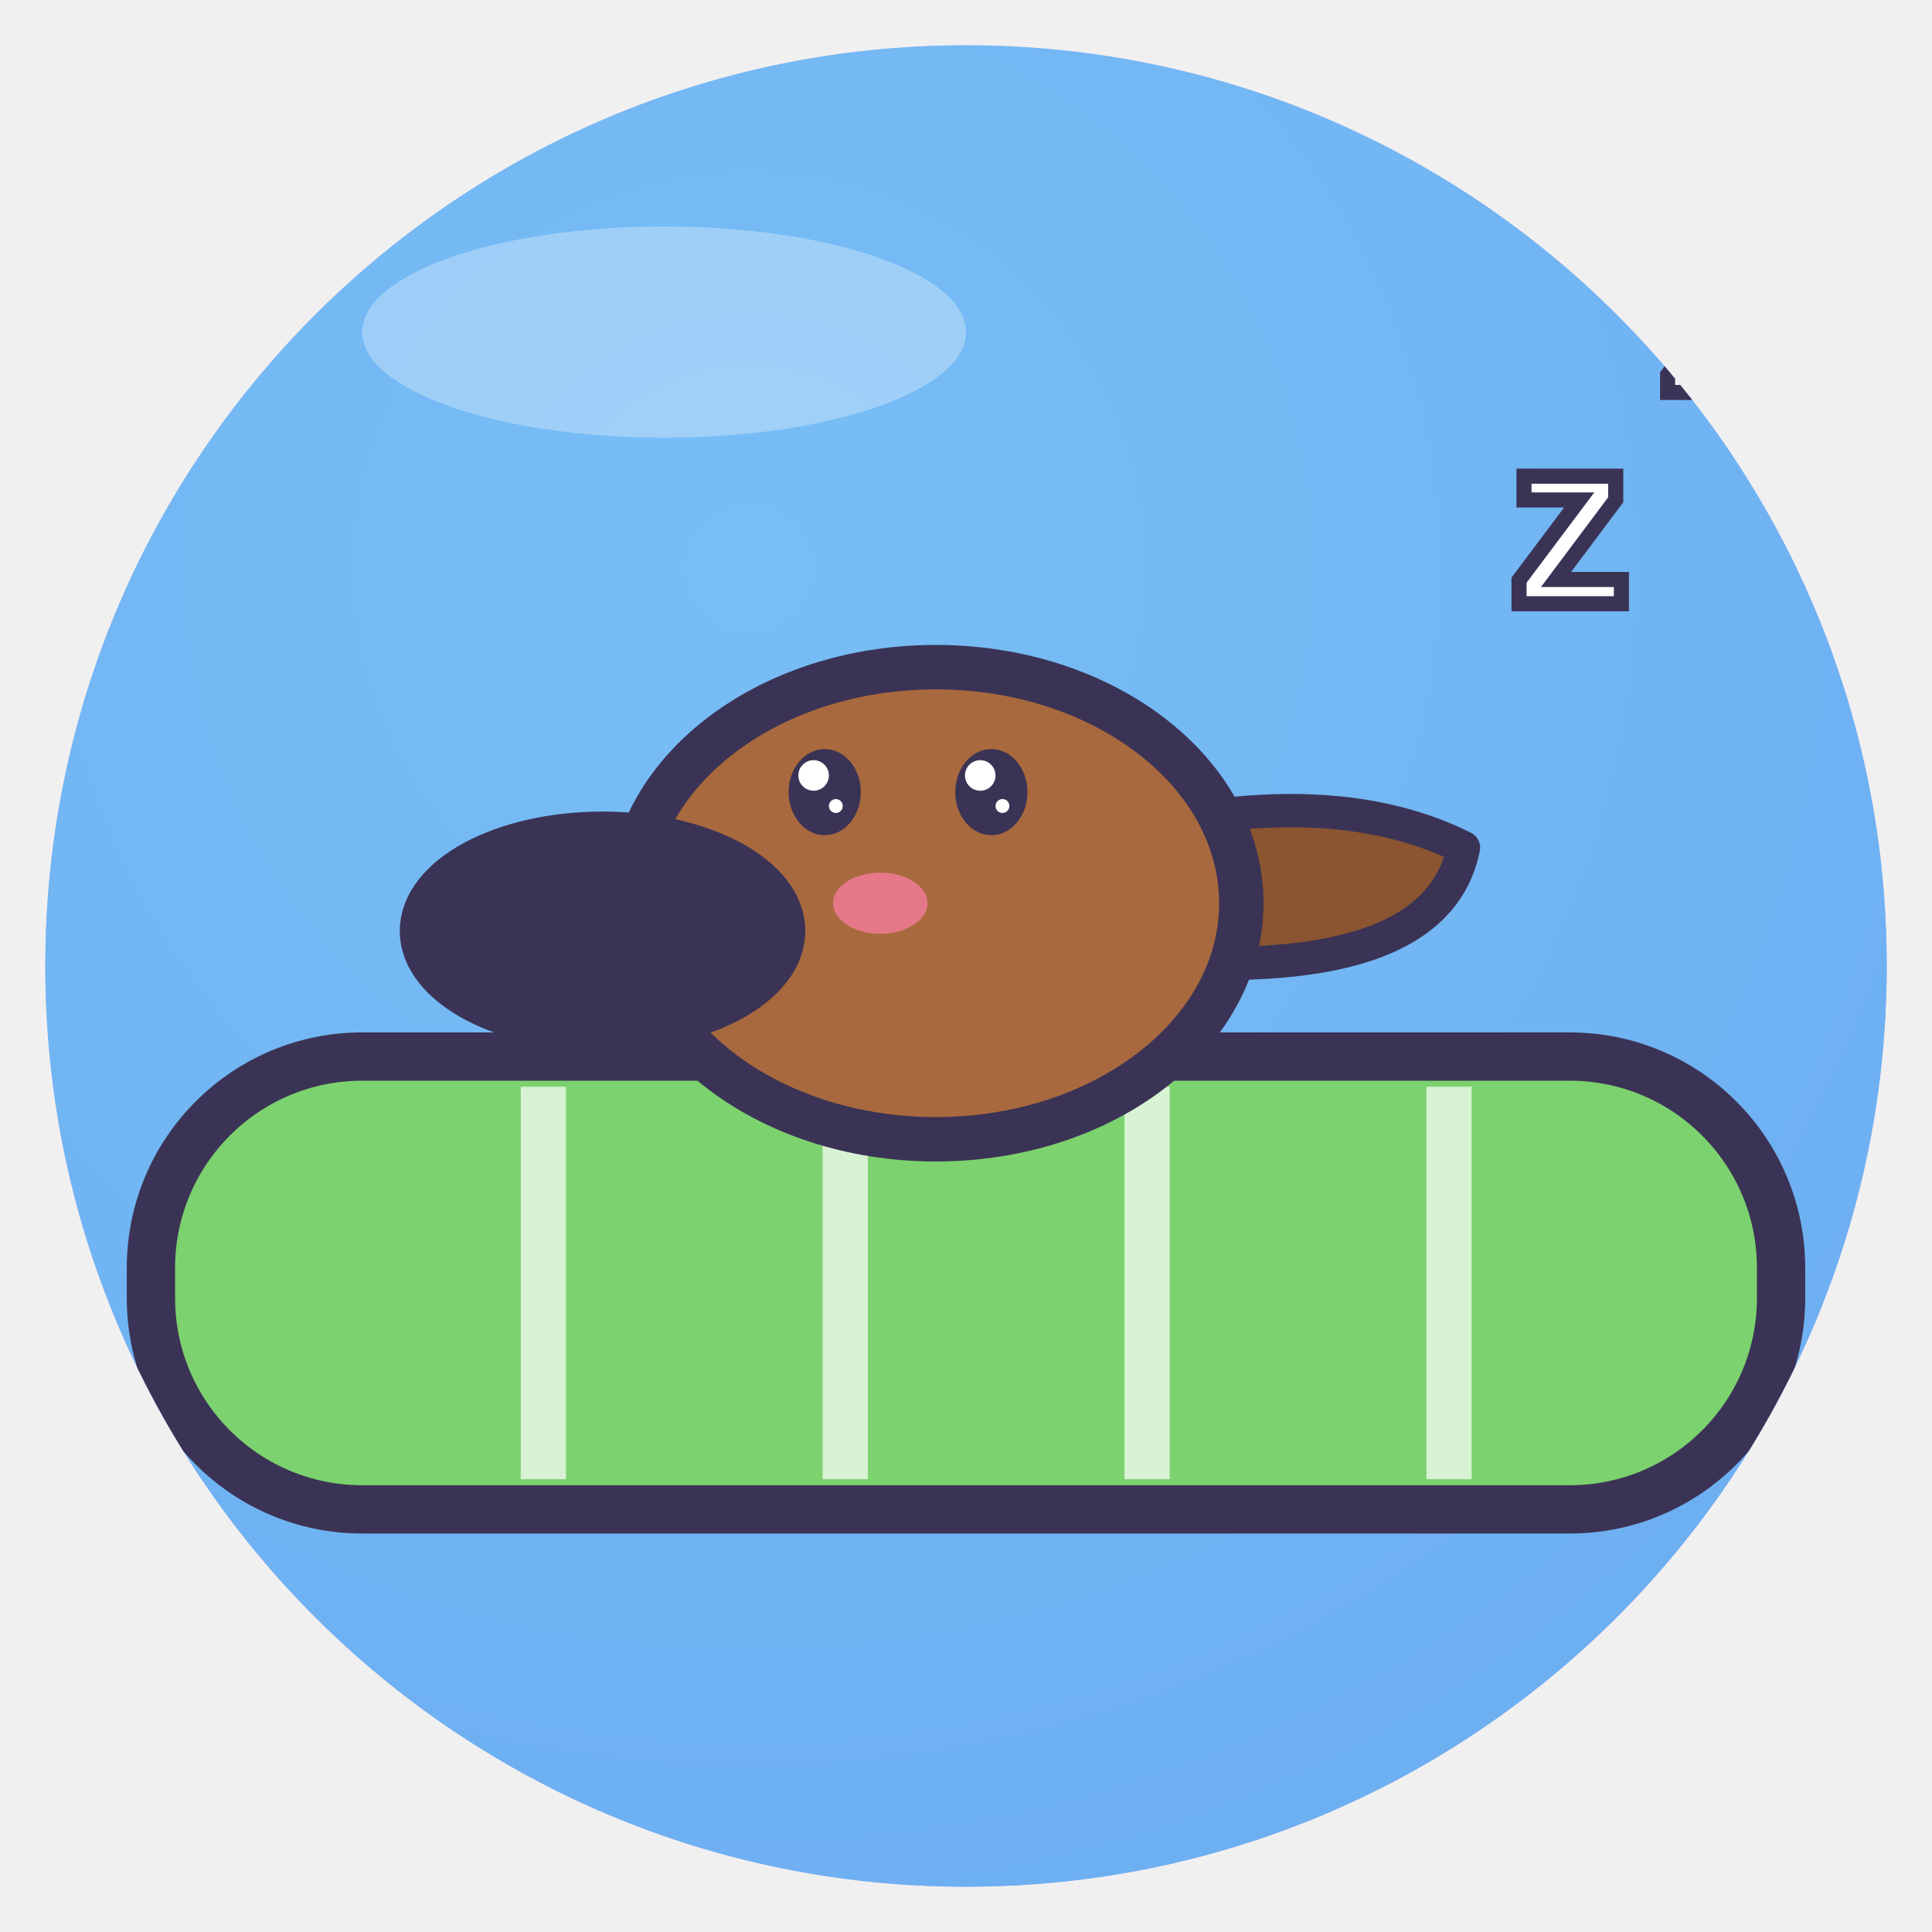
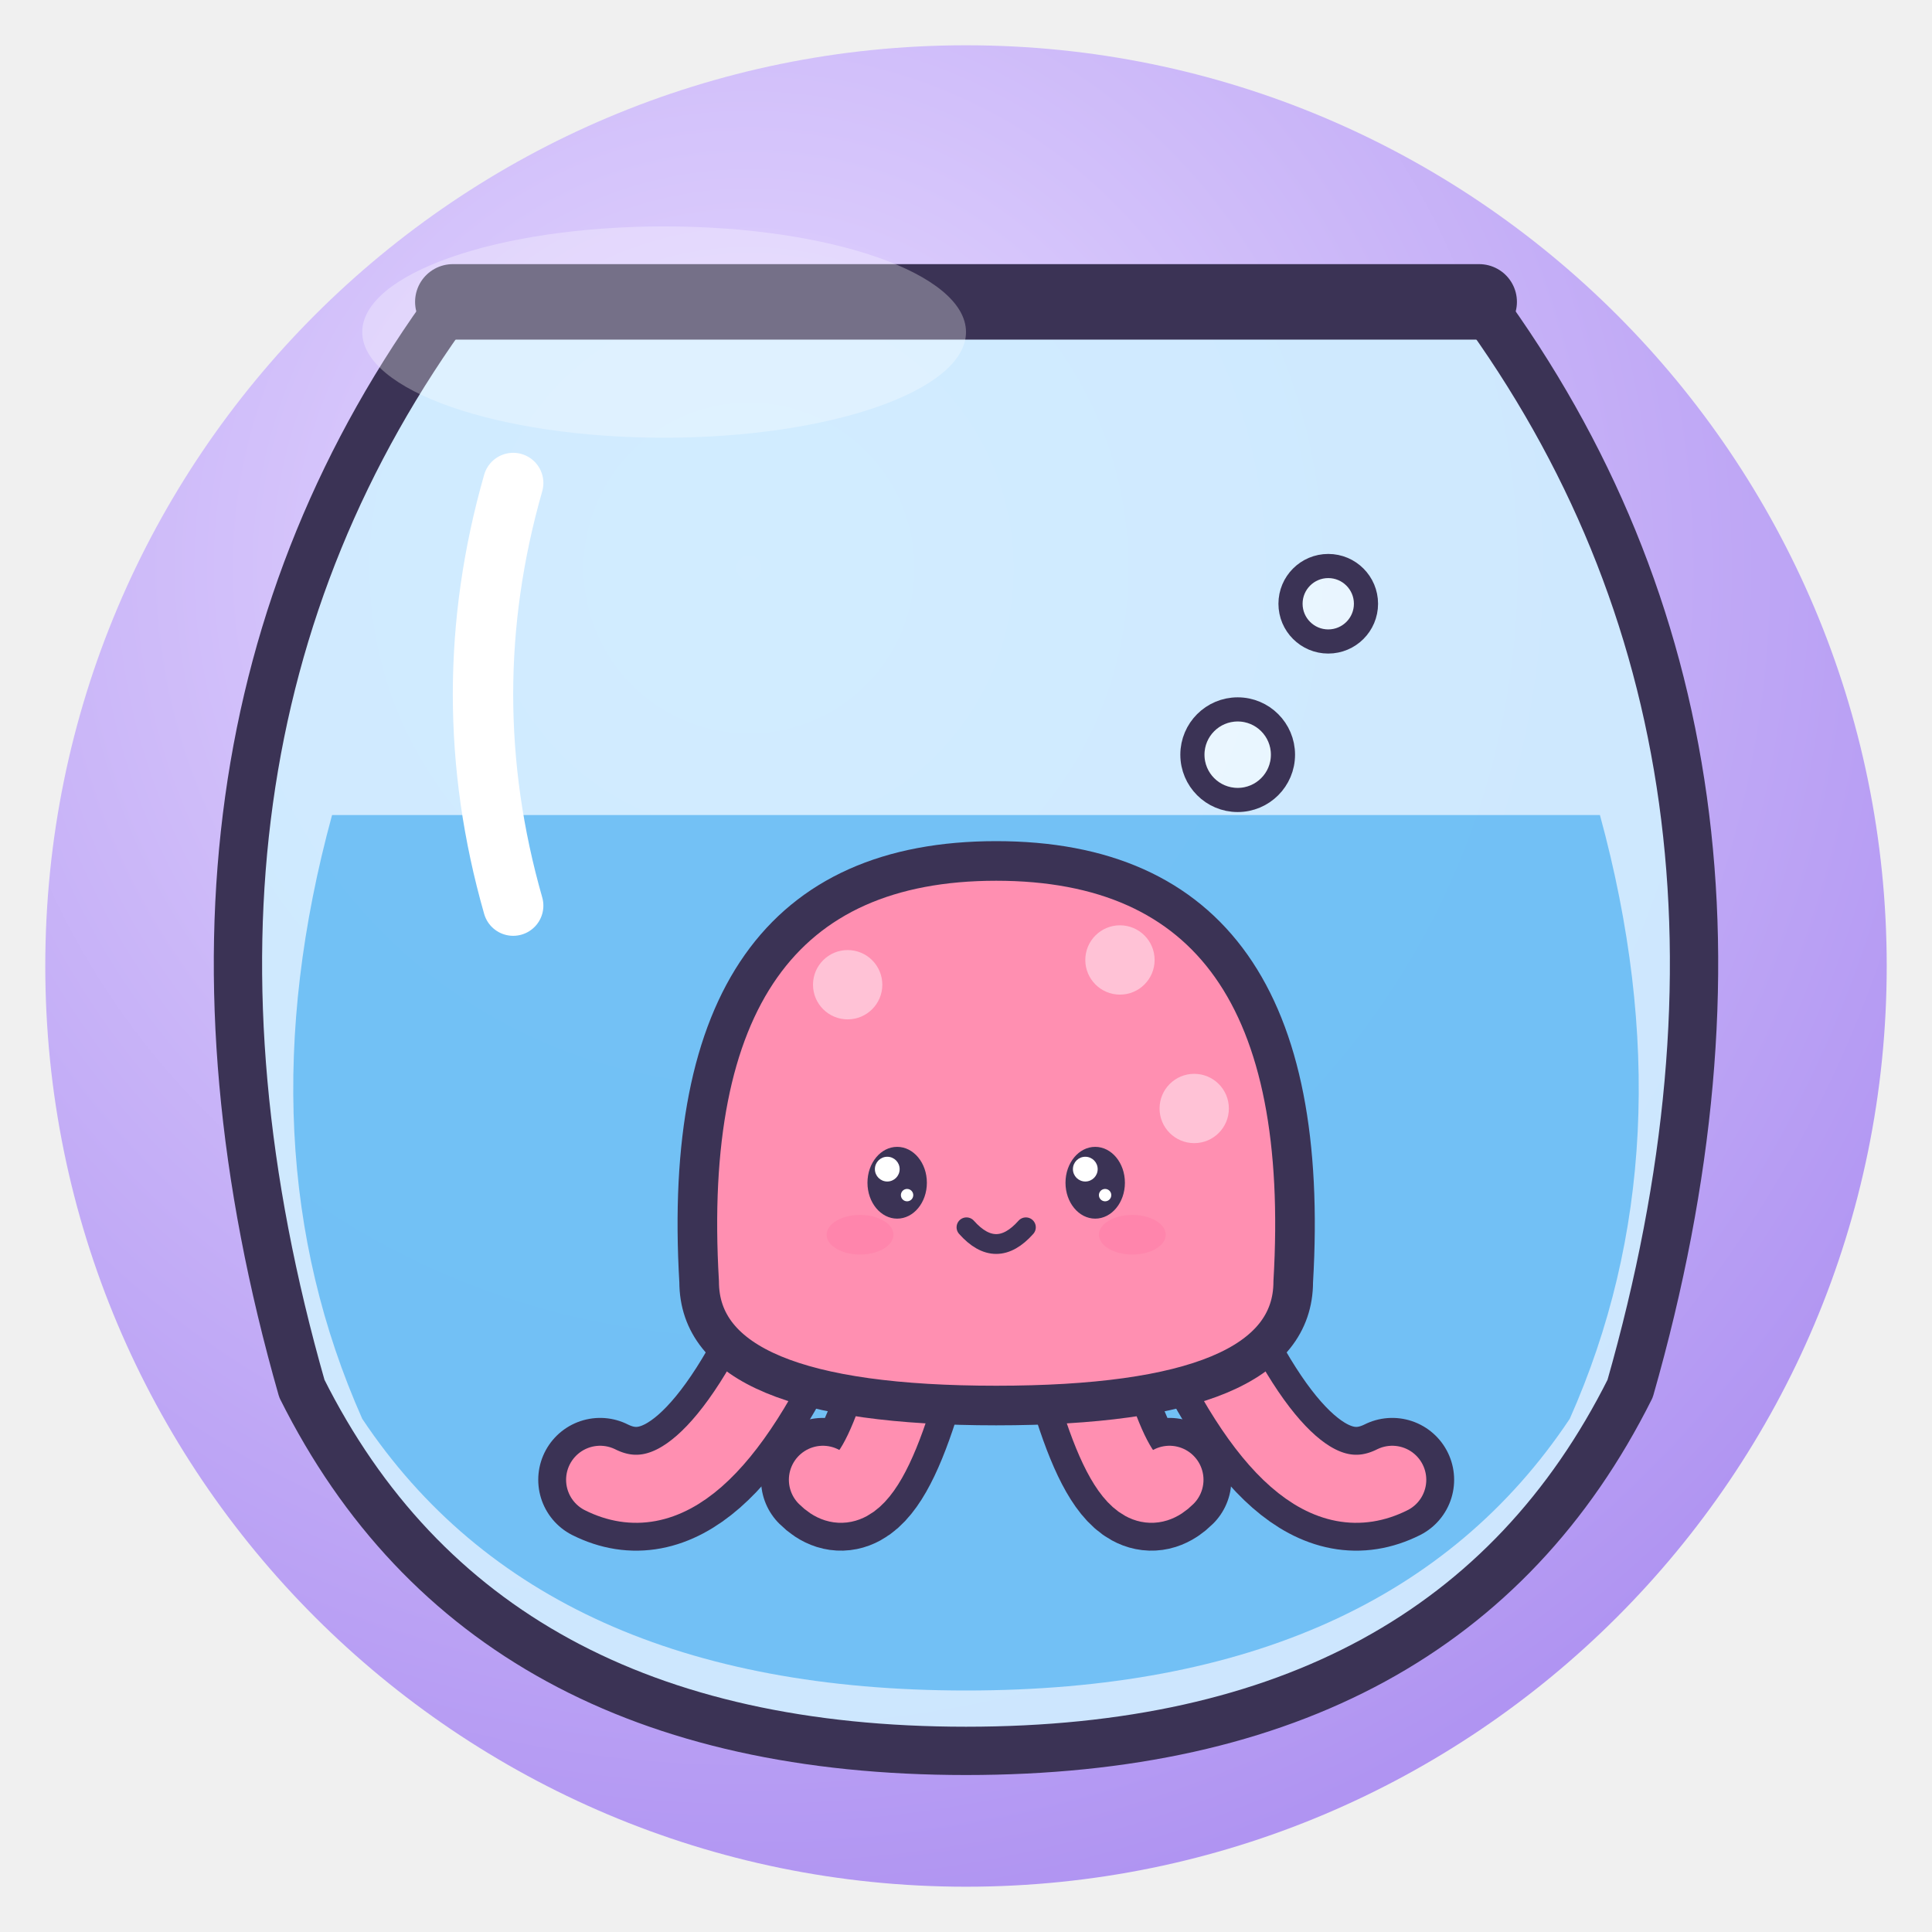
<svg xmlns="http://www.w3.org/2000/svg" viewBox="0 0 128 128" width="128" height="128">
  <defs>
    <radialGradient id="g" cx="38%" cy="28%" r="85%">
      <stop offset="0" stop-color="#E6DAFF" />
      <stop offset="1" stop-color="#A98BF0" />
    </radialGradient>
    <clipPath id="c">
      <circle cx="64" cy="64" r="61" />
    </clipPath>
  </defs>
  <circle cx="64" cy="64" r="61" fill="url(#g)" />
  <g clip-path="url(#c)">
-     <rect width="128" height="128" fill="#5CB7F2" opacity=".8" />
-     <rect x="10" y="70" width="108" height="30" rx="14" fill="#7CD26E" stroke="#3B3355" stroke-width="3.2" stroke-linejoin="round" stroke-linecap="round" />
-     <path d="M36 72 V98" stroke="#fff" stroke-width="3" opacity=".7" />
-     <path d="M56 72 V98" stroke="#fff" stroke-width="3" opacity=".7" />
-     <path d="M76 72 V98" stroke="#fff" stroke-width="3" opacity=".7" />
-     <path d="M96 72 V98" stroke="#fff" stroke-width="3" opacity=".7" />
-     <g transform="translate(62 58) rotate(0) scale(0.92 0.92)">
-       <path d="M14 6 Q36 8 38 -2 Q30 -6 18 -4Z" fill="#8A5530" stroke="#3B3355" stroke-linejoin="round" stroke-linecap="round" stroke-width="2.4" />
-       <ellipse cx="0" cy="2" rx="22" ry="17" fill="#A8693E" stroke="#3B3355" stroke-width="3.2" stroke-linejoin="round" stroke-linecap="round" />
-       <ellipse cx="-24" cy="4" rx="13" ry="7" fill="#3B3355" stroke="#3B3355" stroke-width="3.2" stroke-linejoin="round" stroke-linecap="round" />
-       <ellipse cx="-8" cy="-6" rx="2.6" ry="3.1" fill="#3B3355" />
-       <circle cx="-8.8" cy="-7.2" r="1.1" fill="#fff" />
-       <circle cx="-7.2" cy="-5.0" r="0.5" fill="#fff" />
-       <ellipse cx="4" cy="-6" rx="2.6" ry="3.1" fill="#3B3355" />
-       <circle cx="3.2" cy="-7.2" r="1.1" fill="#fff" />
-       <circle cx="4.8" cy="-5.0" r="0.5" fill="#fff" />
-       <ellipse cx="-4" cy="2" rx="3.4" ry="2.2" fill="#FF7FA8" opacity=".7" />
+     <path d="M30 20 H98 Q120 50 108 92 Q96 116 64 116 Q32 116 20 92 Q8 50 30 20Z" fill="#CFEFFF" fill-opacity=".9" stroke="#3B3355" stroke-width="3.2" stroke-linejoin="round" stroke-linecap="round" />
+     <path d="M22 54 H106 Q112 76 104 94 Q92 112 64 112 Q36 112 24 94 Q16 76 22 54Z" fill="#5CB7F2" fill-opacity=".8" />
+     <path d="M30 20 H98" stroke="#3B3355" stroke-linejoin="round" stroke-linecap="round" stroke-width="5" />
+     <path d="M34 32 Q30 46 34 60" stroke="#fff" stroke-width="4" fill="none" stroke-linecap="round" />
+     <g transform="translate(66 80) rotate(0) scale(0.82 0.82)">
+       <path d="M-16 8 Q-24 26 -32 22" fill="none" stroke="#3B3355" stroke-width="10" stroke-linecap="round" />
+       <path d="M-16 8 Q-24 26 -32 22" fill="none" stroke="#FF8FB1" stroke-width="5.5" stroke-linecap="round" />
+       <path d="M-6 8 Q-10 26 -14 22" fill="none" stroke="#3B3355" stroke-width="10" stroke-linecap="round" />
+       <path d="M-6 8 Q-10 26 -14 22" fill="none" stroke="#FF8FB1" stroke-width="5.5" stroke-linecap="round" />
+       <path d="M6 8 Q10 26 14 22" fill="none" stroke="#3B3355" stroke-width="10" stroke-linecap="round" />
+       <path d="M6 8 Q10 26 14 22" fill="none" stroke="#FF8FB1" stroke-width="5.5" stroke-linecap="round" />
+       <path d="M16 8 Q24 26 32 22" fill="none" stroke="#3B3355" stroke-width="10" stroke-linecap="round" />
+       <path d="M16 8 Q24 26 32 22" fill="none" stroke="#FF8FB1" stroke-width="5.5" stroke-linecap="round" />
+       <path d="M-24 6 Q-26 -28 0 -28 Q26 -28 24 6 Q24 16 0 16 Q-24 16 -24 6Z" fill="#FF8FB1" stroke="#3B3355" stroke-width="3.2" stroke-linejoin="round" stroke-linecap="round" />
+       <circle cx="-12" cy="-18" r="2.8" fill="#FFC2D6" />
+       <circle cx="10" cy="-20" r="2.8" fill="#FFC2D6" />
+       <circle cx="16" cy="-8" r="2.8" fill="#FFC2D6" />
+       <ellipse cx="-8" cy="-2" rx="2.4" ry="2.9" fill="#3B3355" />
+       <circle cx="-8.8" cy="-3.1" r="1.0" fill="#fff" />
+       <circle cx="-7.2" cy="-1.0" r="0.5" fill="#fff" />
+       <ellipse cx="8" cy="-2" rx="2.4" ry="2.9" fill="#3B3355" />
+       <circle cx="7.2" cy="-3.1" r="1.0" fill="#fff" />
+       <circle cx="8.8" cy="-1.0" r="0.5" fill="#fff" />
+       <ellipse cx="-11.0" cy="2.2" rx="2.7" ry="1.6" fill="#FF7FA8" opacity=".6" />
+       <ellipse cx="11.0" cy="2.2" rx="2.7" ry="1.6" fill="#FF7FA8" opacity=".6" />
+       <path d="M-2.4 1.6 Q0 4.3 2.4 1.6" fill="none" stroke="#3B3355" stroke-linejoin="round" stroke-linecap="round" stroke-width="1.6" />
    </g>
-     <text x="100" y="40" font-family="Arial" font-weight="700" font-size="16" fill="#fff" stroke="#3B3355" stroke-width="1">z</text>
-     <text x="110" y="26" font-family="Arial" font-weight="700" font-size="12" fill="#fff" stroke="#3B3355" stroke-width="1">z</text>
+     <circle cx="82" cy="50" r="3" fill="#fff" fill-opacity=".55" stroke="#3B3355" stroke-linejoin="round" stroke-linecap="round" stroke-width="1.6" />
+     <circle cx="88" cy="40" r="2.5" fill="#fff" fill-opacity=".55" stroke="#3B3355" stroke-linejoin="round" stroke-linecap="round" stroke-width="1.6" />
  </g>
  <ellipse cx="44" cy="22" rx="20" ry="7" fill="#fff" opacity=".3" />
</svg>
